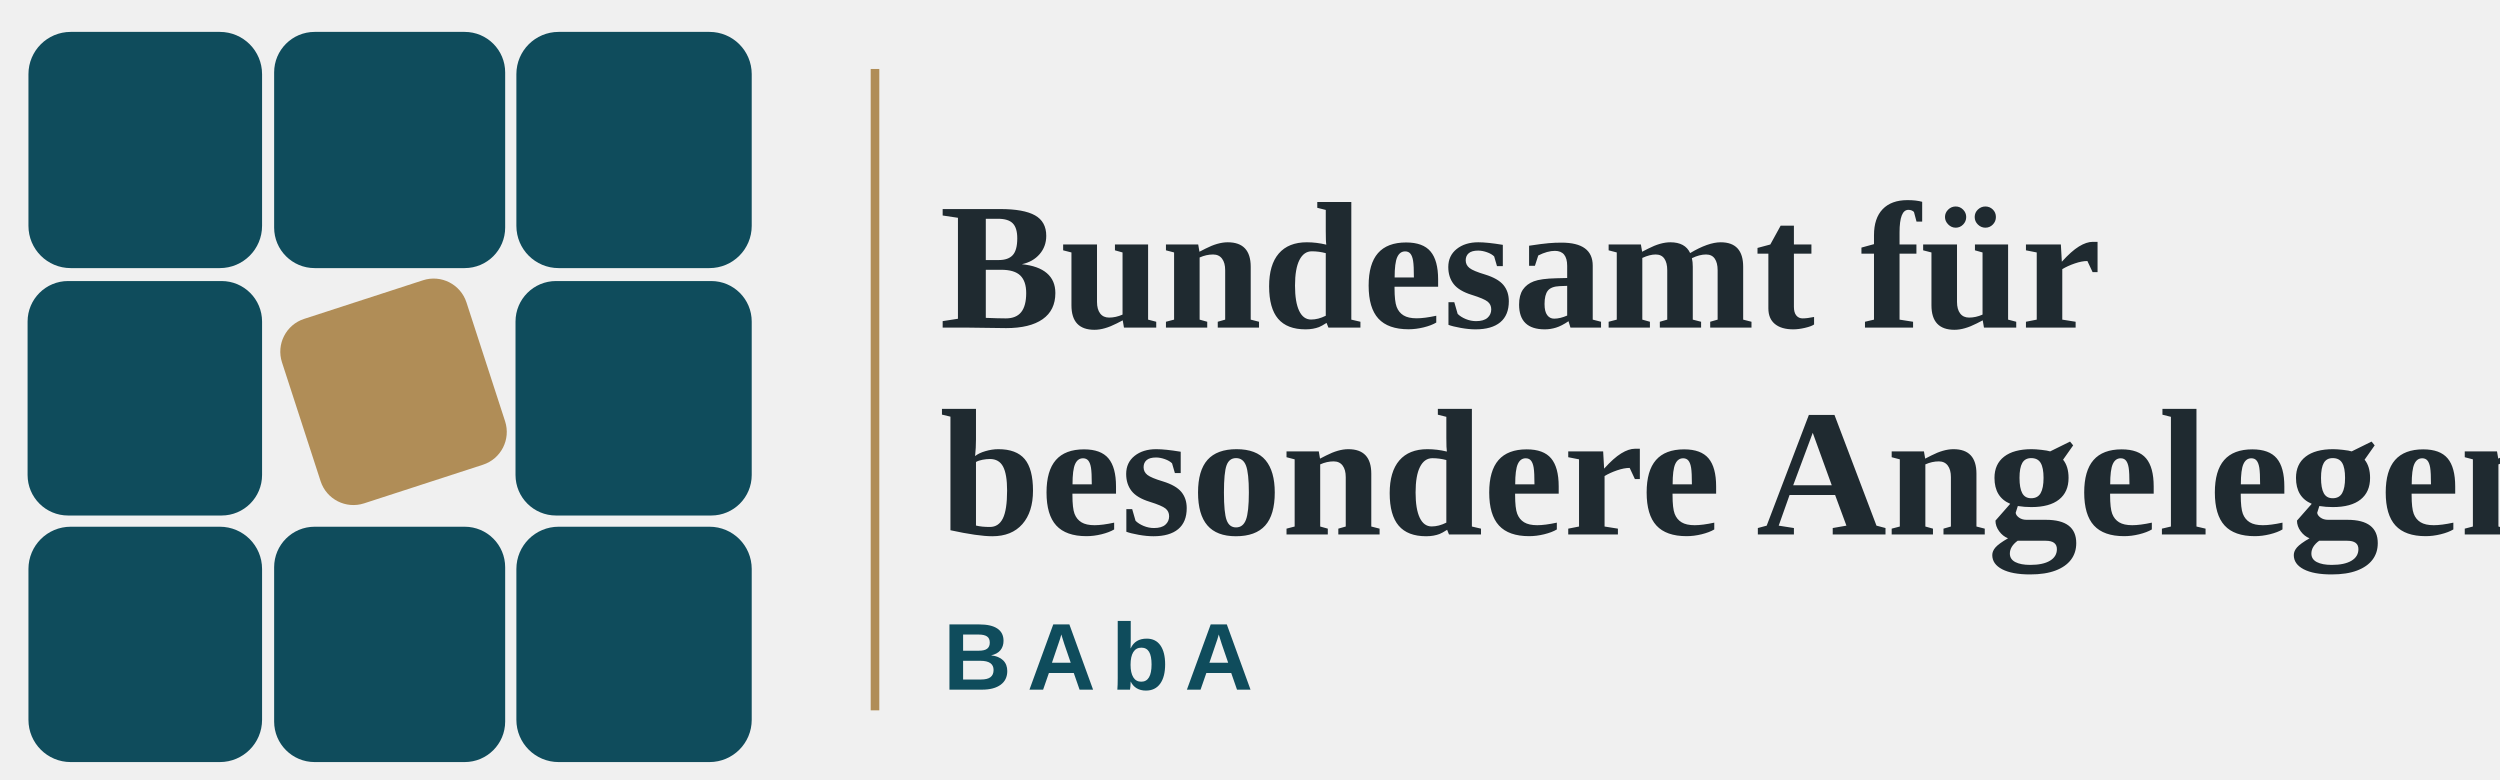
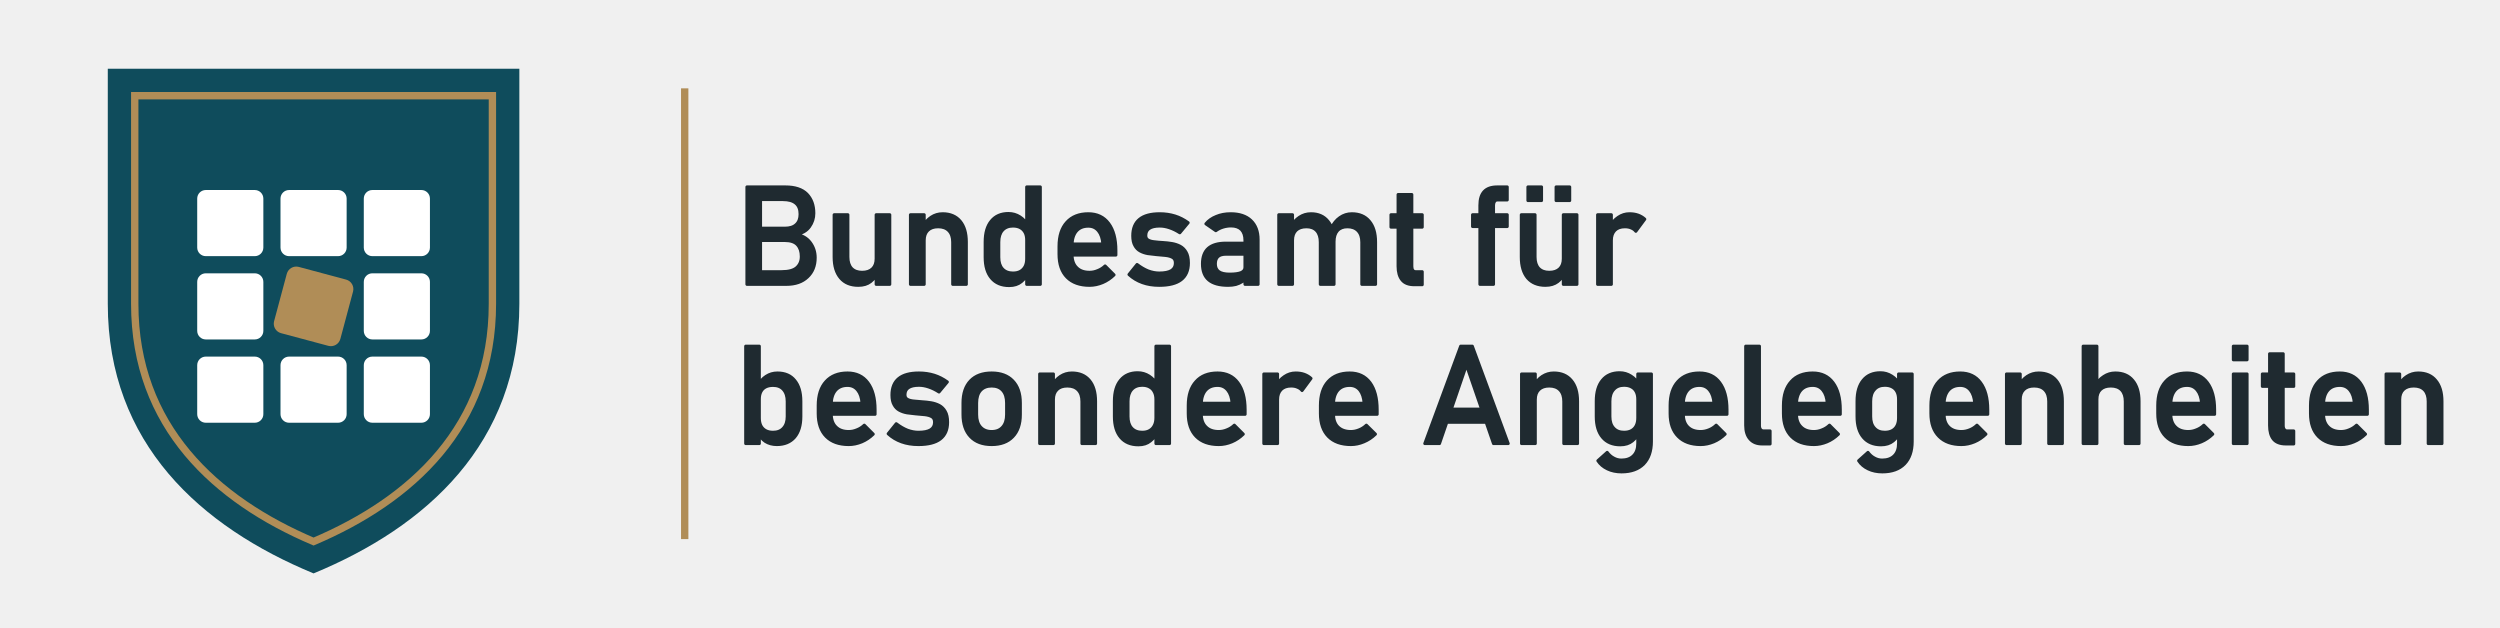
- <svg xmlns="http://www.w3.org/2000/svg" viewBox="0 0 2900 904" width="1450" height="452">
-   <g transform="translate(-60 -60)">
-     <g fill="#0F4C5C">
-       <rect x="93" y="97" width="271" height="274" rx="49" />
-       <rect x="378" y="97" width="268" height="274" rx="47" />
-       <rect x="659" y="97" width="273" height="274" rx="49" />
-       <rect x="92" y="386" width="272" height="272" rx="47" />
-       <rect x="658" y="386" width="274" height="272" rx="47" />
-       <rect x="93" y="671" width="271" height="273" rx="49" />
-       <rect x="378" y="671" width="268" height="273" rx="47" />
-       <rect x="659" y="671" width="273" height="273" rx="49" />
+ <svg xmlns="http://www.w3.org/2000/svg" width="1020" height="256" viewBox="0 0 2041 512" role="img" aria-labelledby="t d">
+   <g id="bildmarke">
+     <path id="schild" d="M88 56H424V248C424 362 348 430 256 468C164 430 88 362 88 248Z" fill="#0F4C5C" />
+     <path id="schild-linie" d="M110 78H402V248C402 348 336 408 256 442C176 408 110 348 110 248Z" fill="none" stroke="#B08D57" stroke-width="6" />
+     <g id="raster" fill="#FFFFFF">
+       <rect id="feld-1" x="161" y="155" width="54" height="54" rx="7" />
+       <rect id="feld-2" x="229" y="155" width="54" height="54" rx="7" />
+       <rect id="feld-3" x="297" y="155" width="54" height="54" rx="7" />
+       <rect id="feld-4" x="161" y="223" width="54" height="54" rx="7" />
+       <rect id="feld-5" x="297" y="223" width="54" height="54" rx="7" />
+       <rect id="feld-6" x="161" y="291" width="54" height="54" rx="7" />
+       <rect id="feld-7" x="229" y="291" width="54" height="54" rx="7" />
+       <rect id="feld-8" x="297" y="291" width="54" height="54" rx="7" />
    </g>
-     <rect x="404" y="402" width="225" height="225" rx="40" fill="#B08D57" transform="rotate(-18 516.5 514.5)" />
+     <g id="sonderfeld">
+       <rect x="228" y="222" width="56" height="56" rx="8" fill="#B08D57" transform="rotate(15 256 250)" />
+     </g>
  </g>
-   <rect x="1010" y="80" width="10" height="744" fill="#B08D57" />
-   <g font-family="'Source Serif 4', Georgia, 'Times New Roman', serif" fill="#1F2A30">
-     <text x="1090" y="380" font-size="210" font-weight="600">Bundesamt für</text>
-     <text x="1090" y="620" font-size="210" font-weight="600">besondere Angelegenheiten</text>
+   <rect id="trennlinie" x="556" y="72" width="6" height="368" fill="#B08D57" />
+   <g id="wortmarke" fill="#1F2A30" stroke="#1F2A30" stroke-width="2.5" stroke-linejoin="round">
+     <path d="M616.4 232L616.4 221.7L638 221.7Q646.8 221.7 650.5 218.3Q654.2 214.9 654.2 209.4L654.2 209.2Q654.2 203.3 651.1 199.8Q647.9 196.2 640.7 196.2L616.4 196.2L616.4 186.2L640.7 186.2Q646.9 186.2 650 183.2Q653.2 180.3 653.2 174.7L653.2 174.7Q653.2 168.7 649.7 165.8Q646.2 162.8 639.2 162.8L616.4 162.8L616.4 152.5L641.2 152.5Q652.9 152.5 658.7 158.3Q664.4 164.2 664.4 174L664.4 174Q664.4 180 660.9 184.9Q657.4 189.9 649.9 191.3Q657.3 192.4 661.4 197.8Q665.5 203.2 665.5 210.2L665.5 210.3Q665.5 220.1 659.2 226Q652.9 232 642.1 232L616.4 232ZM609.8 232L609.8 152.5L620.9 152.5L620.9 232L609.8 232ZM715.3 232L715.3 175.2L726.4 175.2L726.4 232L715.3 232ZM692.2 175.2L692.2 209.7Q692.2 215.7 695.2 219Q698.3 222.2 703.8 222.2Q709.3 222.2 712.3 219.3Q715.3 216.4 715.3 211.1L716 222.9Q714.5 226.8 710.7 229.8Q706.9 232.8 700.7 232.8Q691.3 232.8 686.2 226.8Q681 220.7 681 209.7L681 175.2L692.2 175.2ZM743.3 232L743.3 175.2L754.5 175.2L754.5 232L743.3 232ZM777.8 232L777.8 197.6Q777.8 191.6 774.7 188.3Q771.6 185 765.9 185Q760.5 185 757.5 187.9Q754.5 190.8 754.5 196.1L753.3 185.1Q756 180 760.2 177.2Q764.4 174.4 769.6 174.4Q778.8 174.4 783.9 180.5Q788.9 186.5 788.9 197.5L788.9 232L777.8 232ZM838.2 232L838.2 152.5L849.3 152.5L849.3 232L838.2 232ZM823.9 233Q814.5 233 809.4 226.9Q804.3 220.9 804.3 209.9L804.3 197.4Q804.3 186.3 809.3 180.3Q814.3 174.2 823.3 174.2Q828.4 174.2 832.6 176.9Q836.7 179.5 839.3 184.3L838.2 195.9Q838.2 192.2 836.9 189.7Q835.5 187.1 833.1 185.8Q830.6 184.4 827 184.4Q821.5 184.4 818.4 187.9Q815.4 191.3 815.4 197.5L815.4 209.9Q815.4 216.1 818.4 219.4Q821.5 222.8 827 222.8Q830.6 222.8 833.1 221.4Q835.5 220 836.9 217.4Q838.2 214.8 838.2 211.1L838.9 223.1Q837.4 226.9 833.7 229.9Q829.9 233 823.9 233ZM889.5 232.8Q877.6 232.8 871.1 226.2Q864.6 219.6 864.6 207.4L864.6 201Q864.6 188.3 870.9 181.4Q877.2 174.4 888.5 174.4Q899.2 174.4 905.1 182.3Q911 190.2 911 204.4L911 208.1L872.7 208.1L872.7 199.1L900.4 199.1L900.4 199.1Q899.9 192.2 896.8 188.4Q893.7 184.5 888.5 184.5Q882.2 184.5 878.7 188.6Q875.2 192.8 875.2 200.4L875.2 207.6Q875.2 214.7 879 218.4Q882.7 222.2 889.5 222.2Q892.9 222.2 896.2 220.8Q899.6 219.5 902.2 217L902.2 217L909.5 224.3L909.5 224.3Q905.3 228.4 900.1 230.6Q894.8 232.8 889.5 232.8ZM946.4 232.8Q938.8 232.8 932.7 230.6Q926.5 228.4 921.7 224L921.7 224L928.3 215.8L928.3 215.8Q932.9 219.3 937.4 221.1Q942 222.8 946.4 222.8Q953 222.8 956.3 220.8Q959.6 218.7 959.6 214.6Q959.6 211.4 957.4 210.1Q955.2 208.8 951.6 208.4Q948 208 943.9 207.7Q940.5 207.4 937.1 206.9Q933.7 206.3 930.9 204.8Q928.1 203.3 926.5 200.3Q924.8 197.4 924.8 192.4Q924.8 183.4 930.3 178.9Q935.8 174.4 946.8 174.4Q953.4 174.4 959.2 176.2Q964.9 178 970 181.7L970 181.7L963.2 189.9L963.2 189.9Q959 187.2 954.8 185.8Q950.7 184.4 946.8 184.4Q941.1 184.4 938.2 186.4Q935.4 188.3 935.4 192.2Q935.4 194.8 937.4 195.9Q939.3 197 942.6 197.3Q945.8 197.7 949.5 197.9Q953.1 198.1 956.7 198.7Q960.3 199.3 963.4 200.9Q966.5 202.6 968.3 205.8Q970.2 209 970.2 214.6Q970.2 223.7 964.2 228.3Q958.3 232.8 946.4 232.8ZM1016.4 232L1016.4 196Q1016.4 190.4 1013.5 187.3Q1010.5 184.3 1005 184.3Q1001.7 184.3 998.4 185.3Q995.2 186.3 992.6 188.2L984.5 182.6Q987.7 178.7 993 176.6Q998.2 174.4 1004.7 174.4Q1015.4 174.4 1021.2 179.9Q1027.1 185.5 1027.1 195.5L1027.1 232L1016.4 232ZM1002.6 232.8Q992.1 232.8 986.9 228.5Q981.7 224.2 981.7 215.3Q981.7 206.8 986.4 202.6Q991.2 198.4 1000.8 198.4L1016.9 198.4L1017.7 207.4L1000.9 207.4Q996.5 207.4 994.4 209.3Q992.2 211.3 992.2 215.3Q992.2 219.6 995.1 221.7Q998 223.7 1003.8 223.7Q1010.1 223.7 1013.3 222.4Q1016.4 221 1016.4 218.1L1017.6 226.1Q1016.1 228.4 1013.9 229.9Q1011.7 231.3 1008.9 232.1Q1006.1 232.8 1002.6 232.8ZM1111.8 232L1111.8 197.6Q1111.8 191.6 1108.7 188.3Q1105.6 185 1100 185Q1094.8 185 1091.9 188.2Q1089.1 191.4 1089.1 197.2L1086.8 186.2Q1089.6 180.5 1093.9 177.5Q1098.3 174.4 1103.6 174.4Q1112.9 174.4 1117.9 180.5Q1123 186.5 1123 197.5L1123 232L1111.8 232ZM1044 232L1044 175.2L1055.2 175.2L1055.2 232L1044 232ZM1077.9 232L1077.9 197.6Q1077.9 191.6 1075 188.3Q1072 185 1066.6 185Q1061.1 185 1058.1 187.9Q1055.2 190.8 1055.2 196.1L1054 185.1Q1056.6 180 1060.9 177.2Q1065.1 174.4 1070.3 174.4Q1079.2 174.4 1084.1 180.5Q1089.1 186.5 1089.1 197.5L1089.1 232L1077.9 232ZM1154.7 232.3Q1147.7 232.3 1144.6 228.4Q1141.4 224.5 1141.4 217.2L1141.4 158.7L1152.6 158.7L1152.6 217.3Q1152.6 219.4 1153.4 220.5Q1154.2 221.7 1155.8 221.7L1161.1 221.7L1161.1 232.3L1154.7 232.3ZM1135.6 185.3L1135.6 175.2L1161.1 175.2L1161.1 185.3L1135.6 185.3ZM1208.2 232L1208.2 167.5Q1208.2 160 1211.6 156.3Q1215.1 152.5 1222.3 152.5L1230.5 152.5L1230.5 163.1L1222.6 163.1Q1220.9 163.1 1220.1 164.4Q1219.3 165.7 1219.3 167.4L1219.3 232L1208.2 232ZM1202.2 184.8L1202.2 175.2L1230.5 175.2L1230.5 184.8L1202.2 184.8ZM1276.3 232L1276.3 175.2L1287.4 175.2L1287.4 232L1276.3 232ZM1253.2 175.2L1253.2 209.7Q1253.2 215.7 1256.2 219Q1259.3 222.2 1264.8 222.2Q1270.3 222.2 1273.3 219.3Q1276.3 216.4 1276.3 211.1L1277 222.9Q1275.5 226.8 1271.7 229.8Q1267.8 232.8 1261.7 232.8Q1252.3 232.8 1247.1 226.8Q1242 220.7 1242 209.7L1242 175.2L1253.2 175.2ZM1270.4 163.6L1270.4 152.5L1281.5 152.5L1281.5 163.6L1270.4 163.6ZM1247.4 163.6L1247.4 152.5L1258.5 152.5L1258.5 163.6L1247.4 163.6ZM1304.3 232L1304.3 175.2L1315.5 175.2L1315.5 232L1304.3 232ZM1335.5 188.7Q1334.1 186.9 1331.8 186Q1329.6 185 1326.6 185Q1321.3 185 1318.4 187.9Q1315.5 190.9 1315.5 196.1L1314.3 185.1Q1316.9 180.1 1321.1 177.3Q1325.3 174.4 1330.3 174.4Q1334.2 174.4 1337.3 175.5Q1340.5 176.7 1342.8 178.8L1335.5 188.7Z" />
+     <path d="M634.2 362.8Q628.9 362.8 624.9 360.3Q621 357.7 619.1 353.1L619.9 341.2Q619.9 344.9 621.2 347.5Q622.5 350 625 351.4Q627.5 352.8 631.1 352.8Q636.6 352.8 639.6 349.4Q642.7 346 642.7 339.9L642.7 327.6Q642.7 321.4 639.6 317.9Q636.6 314.5 631.1 314.5Q627.5 314.5 625 315.8Q622.5 317.1 621.2 319.6Q619.9 322.1 619.9 325.7L618.8 314.8Q621.3 309.8 625.5 307.1Q629.6 304.4 634.7 304.4Q643.9 304.4 648.8 310.5Q653.8 316.5 653.8 327.5L653.8 339.9Q653.8 350.8 648.7 356.8Q643.5 362.8 634.2 362.8ZM608.8 362L608.8 282.5L619.9 282.5L619.9 362L608.8 362ZM692.9 362.8Q681 362.8 674.5 356.2Q668 349.6 668 337.4L668 331Q668 318.3 674.3 311.4Q680.6 304.4 691.9 304.4Q702.6 304.4 708.5 312.3Q714.4 320.2 714.4 334.4L714.4 338.1L676.1 338.1L676.1 329.1L703.8 329.1L703.8 329.1Q703.3 322.2 700.2 318.4Q697.1 314.5 691.9 314.5Q685.6 314.5 682.1 318.6Q678.6 322.8 678.6 330.4L678.6 337.6Q678.6 344.7 682.4 348.4Q686.1 352.2 692.9 352.2Q696.3 352.2 699.6 350.8Q703 349.5 705.6 347L705.6 347L712.9 354.3L712.9 354.3Q708.7 358.4 703.5 360.6Q698.2 362.8 692.9 362.8ZM749.8 362.8Q742.2 362.8 736.1 360.6Q729.9 358.4 725.1 354L725.1 354L731.7 345.8L731.7 345.8Q736.3 349.3 740.8 351.1Q745.4 352.8 749.8 352.8Q756.4 352.8 759.7 350.8Q763 348.7 763 344.6Q763 341.4 760.8 340.1Q758.6 338.8 755 338.4Q751.4 338 747.3 337.7Q743.9 337.4 740.5 336.9Q737.1 336.3 734.3 334.8Q731.5 333.3 729.9 330.3Q728.2 327.4 728.2 322.4Q728.2 313.4 733.7 308.9Q739.2 304.4 750.2 304.4Q756.8 304.4 762.6 306.2Q768.3 308 773.4 311.7L773.4 311.7L766.6 319.9L766.6 319.9Q762.4 317.2 758.2 315.8Q754.1 314.4 750.2 314.4Q744.5 314.4 741.6 316.4Q738.8 318.3 738.8 322.2Q738.8 324.8 740.8 325.9Q742.7 327 746 327.3Q749.2 327.7 752.9 327.9Q756.5 328.1 760.1 328.7Q763.7 329.3 766.8 330.9Q769.9 332.6 771.7 335.8Q773.6 339 773.6 344.6Q773.6 353.7 767.6 358.3Q761.7 362.8 749.8 362.8ZM809.6 362.8Q798.4 362.8 792.3 356.3Q786.2 349.9 786.2 338.1L786.2 328.9Q786.2 317.2 792.3 310.8Q798.4 304.4 809.6 304.4Q820.7 304.4 826.8 310.8Q833 317.2 833 328.9L833 338.3Q833 350 826.8 356.4Q820.7 362.8 809.6 362.8ZM809.6 352.2Q815.4 352.2 818.6 348.5Q821.8 344.9 821.8 338.3L821.8 328.9Q821.8 322.2 818.6 318.6Q815.4 315 809.6 315Q803.8 315 800.5 318.6Q797.3 322.2 797.3 328.9L797.3 338.3Q797.3 344.9 800.5 348.5Q803.8 352.2 809.6 352.2ZM848.8 362L848.8 305.2L860 305.2L860 362L848.8 362ZM883.3 362L883.3 327.6Q883.3 321.6 880.2 318.3Q877.1 315 871.4 315Q865.9 315 863 317.9Q860 320.8 860 326.1L858.8 315.1Q861.5 310 865.7 307.2Q869.9 304.4 875.1 304.4Q884.3 304.4 889.4 310.5Q894.4 316.5 894.4 327.5L894.4 362L883.3 362ZM943.7 362L943.7 282.5L954.8 282.5L954.8 362L943.7 362ZM929.4 363Q920 363 914.9 356.9Q909.8 350.9 909.8 339.9L909.8 327.4Q909.8 316.3 914.8 310.3Q919.8 304.2 928.8 304.2Q933.9 304.2 938.1 306.9Q942.2 309.5 944.8 314.3L943.7 325.9Q943.7 322.2 942.3 319.7Q941 317.1 938.5 315.8Q936.1 314.4 932.5 314.4Q927 314.4 923.9 317.9Q920.9 321.3 920.9 327.5L920.9 339.9Q920.9 346.1 923.9 349.4Q927 352.8 932.5 352.8Q936.1 352.8 938.5 351.4Q941 350 942.3 347.4Q943.7 344.8 943.7 341.1L944.4 353.1Q942.9 356.9 939.1 359.9Q935.4 363 929.4 363ZM995 362.8Q983.1 362.8 976.6 356.2Q970.1 349.6 970.1 337.4L970.1 331Q970.1 318.3 976.4 311.4Q982.6 304.4 994 304.4Q1004.7 304.4 1010.6 312.3Q1016.5 320.2 1016.5 334.4L1016.5 338.1L978.2 338.1L978.2 329.1L1005.9 329.1L1005.9 329.1Q1005.4 322.2 1002.3 318.4Q999.2 314.5 994 314.5Q987.7 314.5 984.2 318.6Q980.7 322.8 980.7 330.4L980.7 337.6Q980.7 344.7 984.5 348.4Q988.2 352.2 995 352.2Q998.4 352.2 1001.7 350.8Q1005.1 349.5 1007.7 347L1007.7 347L1015 354.3L1015 354.3Q1010.8 358.4 1005.6 360.6Q1000.3 362.8 995 362.8ZM1031.8 362L1031.8 305.2L1043 305.2L1043 362L1031.8 362ZM1063 318.7Q1061.6 316.9 1059.3 316Q1057.1 315 1054.1 315Q1048.8 315 1045.9 317.9Q1043 320.9 1043 326.1L1041.8 315.1Q1044.4 310.1 1048.6 307.3Q1052.8 304.4 1057.8 304.4Q1061.7 304.4 1064.8 305.5Q1068 306.7 1070.3 308.8L1063 318.7ZM1102.9 362.8Q1091 362.8 1084.5 356.2Q1078 349.6 1078 337.4L1078 331Q1078 318.3 1084.2 311.4Q1090.5 304.4 1101.9 304.4Q1112.6 304.4 1118.5 312.3Q1124.3 320.2 1124.3 334.4L1124.3 338.1L1086.1 338.1L1086.1 329.1L1113.7 329.1L1113.7 329.1Q1113.2 322.2 1110.2 318.4Q1107.1 314.5 1101.9 314.5Q1095.6 314.5 1092.1 318.6Q1088.6 322.8 1088.6 330.4L1088.6 337.6Q1088.6 344.7 1092.3 348.4Q1096.1 352.2 1102.9 352.2Q1106.2 352.2 1109.6 350.8Q1112.9 349.5 1115.5 347L1115.5 347L1122.9 354.3L1122.9 354.3Q1118.7 358.4 1113.4 360.6Q1108.2 362.8 1102.9 362.8ZM1163.2 362L1192.5 282.5L1202 282.5L1231.3 362L1219.3 362L1197.2 297.9L1175.2 362L1163.2 362ZM1176.7 344.6L1176.7 333.9L1218.5 333.9L1218.5 344.6L1176.7 344.6ZM1242.2 362L1242.2 305.2L1253.4 305.2L1253.4 362L1242.2 362ZM1276.7 362L1276.7 327.6Q1276.7 321.6 1273.6 318.3Q1270.5 315 1264.8 315Q1259.4 315 1256.4 317.9Q1253.4 320.8 1253.4 326.1L1252.3 315.1Q1254.9 310 1259.1 307.2Q1263.4 304.4 1268.5 304.4Q1277.7 304.4 1282.8 310.5Q1287.9 316.5 1287.9 327.5L1287.9 362L1276.7 362ZM1323.8 385.1Q1317.4 385.1 1312.4 382.7Q1307.3 380.3 1304.5 376L1304.5 376L1312.1 369.2L1312.1 369.2Q1314.3 372.2 1317.3 373.8Q1320.3 375.5 1323.7 375.5Q1330.1 375.5 1333.6 371.9Q1337.1 368.4 1337.1 361.9L1337.1 305.2L1348.2 305.2L1348.2 360.3Q1348.2 372.1 1341.9 378.6Q1335.5 385.1 1323.8 385.1ZM1322.8 363Q1313.4 363 1308.3 356.9Q1303.2 350.9 1303.2 339.9L1303.2 327.4Q1303.2 316.3 1308.2 310.3Q1313.2 304.2 1322.3 304.2Q1327.3 304.2 1331.5 306.9Q1335.7 309.5 1338.2 314.3L1337.1 325.9Q1337.1 322.2 1335.8 319.7Q1334.5 317.1 1332 315.8Q1329.5 314.4 1325.9 314.4Q1320.4 314.4 1317.4 317.9Q1314.3 321.3 1314.3 327.5L1314.3 339.9Q1314.3 346.1 1317.4 349.4Q1320.4 352.8 1325.9 352.8Q1329.5 352.8 1332 351.4Q1334.5 350 1335.8 347.4Q1337.1 344.8 1337.1 341.1L1337.8 353.1Q1336.3 356.9 1332.6 359.9Q1328.8 363 1322.8 363ZM1388.4 362.8Q1376.6 362.8 1370.1 356.2Q1363.5 349.6 1363.5 337.4L1363.5 331Q1363.5 318.3 1369.8 311.4Q1376.1 304.4 1387.4 304.4Q1398.2 304.4 1404 312.3Q1409.9 320.2 1409.9 334.4L1409.9 338.1L1371.6 338.1L1371.6 329.1L1399.3 329.1L1399.3 329.1Q1398.8 322.2 1395.7 318.4Q1392.6 314.5 1387.4 314.5Q1381.2 314.5 1377.7 318.6Q1374.2 322.8 1374.2 330.4L1374.2 337.6Q1374.2 344.7 1377.9 348.4Q1381.6 352.2 1388.4 352.2Q1391.8 352.2 1395.2 350.8Q1398.5 349.5 1401.1 347L1401.1 347L1408.4 354.3L1408.4 354.3Q1404.2 358.4 1399 360.6Q1393.7 362.8 1388.4 362.8ZM1436.4 282.5L1436.4 347.3Q1436.4 349.4 1437.3 350.5Q1438.2 351.7 1439.8 351.7L1445.1 351.7L1445.1 362.3L1438.5 362.3Q1432.2 362.3 1428.7 358.3Q1425.2 354.4 1425.2 347.2L1425.2 282.5L1436.4 282.5ZM1480.9 362.8Q1469 362.8 1462.5 356.2Q1456 349.6 1456 337.4L1456 331Q1456 318.3 1462.3 311.4Q1468.5 304.4 1479.9 304.4Q1490.6 304.4 1496.5 312.3Q1502.4 320.2 1502.4 334.4L1502.4 338.1L1464.1 338.1L1464.1 329.1L1491.8 329.1L1491.8 329.1Q1491.3 322.2 1488.2 318.4Q1485.1 314.5 1479.9 314.5Q1473.6 314.5 1470.1 318.6Q1466.6 322.8 1466.6 330.4L1466.6 337.6Q1466.6 344.7 1470.4 348.4Q1474.1 352.2 1480.9 352.2Q1484.3 352.2 1487.6 350.8Q1491 349.5 1493.6 347L1493.6 347L1500.9 354.3L1500.9 354.3Q1496.7 358.4 1491.5 360.6Q1486.2 362.8 1480.9 362.8ZM1536.7 385.1Q1530.3 385.1 1525.3 382.7Q1520.2 380.3 1517.4 376L1517.4 376L1525 369.2L1525 369.2Q1527.2 372.2 1530.2 373.8Q1533.2 375.5 1536.6 375.5Q1543 375.5 1546.5 371.9Q1550 368.4 1550 361.9L1550 305.2L1561.1 305.2L1561.1 360.3Q1561.1 372.1 1554.8 378.6Q1548.4 385.1 1536.7 385.1ZM1535.7 363Q1526.3 363 1521.2 356.9Q1516.1 350.9 1516.1 339.9L1516.1 327.4Q1516.1 316.3 1521.1 310.3Q1526.1 304.2 1535.2 304.2Q1540.2 304.2 1544.4 306.9Q1548.6 309.5 1551.1 314.3L1550 325.9Q1550 322.2 1548.7 319.7Q1547.4 317.1 1544.9 315.8Q1542.4 314.4 1538.8 314.4Q1533.3 314.4 1530.3 317.9Q1527.2 321.3 1527.2 327.5L1527.2 339.9Q1527.2 346.1 1530.3 349.4Q1533.3 352.8 1538.8 352.8Q1542.4 352.8 1544.9 351.4Q1547.4 350 1548.7 347.4Q1550 344.8 1550 341.1L1550.7 353.1Q1549.2 356.9 1545.5 359.9Q1541.7 363 1535.7 363ZM1601.3 362.8Q1589.5 362.8 1583 356.2Q1576.4 349.6 1576.4 337.4L1576.4 331Q1576.4 318.3 1582.7 311.4Q1589 304.4 1600.3 304.4Q1611.1 304.4 1616.9 312.3Q1622.8 320.2 1622.8 334.4L1622.8 338.1L1584.5 338.1L1584.5 329.1L1612.2 329.1L1612.2 329.1Q1611.7 322.2 1608.6 318.4Q1605.5 314.5 1600.3 314.5Q1594.1 314.5 1590.6 318.6Q1587.1 322.8 1587.1 330.4L1587.1 337.6Q1587.1 344.7 1590.8 348.4Q1594.5 352.2 1601.3 352.2Q1604.7 352.2 1608.1 350.8Q1611.4 349.5 1614 347L1614 347L1621.3 354.3L1621.3 354.3Q1617.1 358.4 1611.9 360.6Q1606.6 362.8 1601.3 362.8ZM1638.1 362L1638.1 305.2L1649.3 305.2L1649.3 362L1638.1 362ZM1672.6 362L1672.6 327.6Q1672.6 321.6 1669.5 318.3Q1666.4 315 1660.7 315Q1655.2 315 1652.3 317.9Q1649.3 320.8 1649.3 326.1L1648.1 315.1Q1650.8 310 1655 307.2Q1659.2 304.4 1664.4 304.4Q1673.6 304.4 1678.7 310.5Q1683.7 316.5 1683.7 327.5L1683.7 362L1672.6 362ZM1700.7 362L1700.7 282.5L1711.9 282.5L1711.9 362L1700.7 362ZM1735.1 362L1735.1 327.6Q1735.1 321.6 1732.1 318.3Q1729 315 1723.3 315Q1717.8 315 1714.8 317.9Q1711.9 320.7 1711.9 325.9L1710.7 315Q1713.3 309.9 1717.6 307.2Q1721.8 304.4 1726.9 304.4Q1736.2 304.4 1741.2 310.5Q1746.3 316.5 1746.3 327.5L1746.3 362L1735.1 362ZM1786.5 362.8Q1774.6 362.8 1768.1 356.2Q1761.6 349.6 1761.6 337.4L1761.6 331Q1761.6 318.3 1767.9 311.4Q1774.1 304.4 1785.5 304.4Q1796.2 304.4 1802.1 312.3Q1808 320.2 1808 334.4L1808 338.1L1769.7 338.1L1769.7 329.1L1797.4 329.1L1797.4 329.1Q1796.9 322.2 1793.8 318.4Q1790.7 314.5 1785.5 314.5Q1779.2 314.5 1775.7 318.6Q1772.2 322.8 1772.2 330.4L1772.2 337.6Q1772.2 344.7 1776 348.4Q1779.7 352.2 1786.5 352.2Q1789.9 352.2 1793.2 350.8Q1796.6 349.5 1799.2 347L1799.2 347L1806.5 354.3L1806.5 354.3Q1802.3 358.4 1797.1 360.6Q1791.8 362.8 1786.5 362.8ZM1823.3 293.6L1823.3 282.5L1834.5 282.5L1834.5 293.6L1823.3 293.6ZM1823.3 362L1823.3 305.2L1834.5 305.2L1834.5 362L1823.3 362ZM1866.2 362.3Q1859.2 362.3 1856 358.4Q1852.9 354.5 1852.9 347.2L1852.9 288.7L1864 288.7L1864 347.3Q1864 349.4 1864.9 350.5Q1865.7 351.7 1867.3 351.7L1872.6 351.7L1872.6 362.3L1866.2 362.3ZM1847 315.3L1847 305.2L1872.6 305.2L1872.6 315.3L1847 315.3ZM1911.2 362.8Q1899.3 362.8 1892.8 356.2Q1886.3 349.6 1886.3 337.4L1886.3 331Q1886.3 318.3 1892.6 311.4Q1898.8 304.4 1910.2 304.4Q1920.9 304.4 1926.8 312.3Q1932.7 320.2 1932.7 334.4L1932.7 338.1L1894.4 338.1L1894.4 329.1L1922.1 329.1L1922.1 329.1Q1921.6 322.2 1918.5 318.4Q1915.4 314.5 1910.2 314.5Q1903.9 314.5 1900.4 318.6Q1896.9 322.8 1896.9 330.4L1896.9 337.6Q1896.9 344.7 1900.7 348.4Q1904.4 352.2 1911.2 352.2Q1914.6 352.2 1917.9 350.8Q1921.2 349.5 1923.9 347L1923.9 347L1931.2 354.3L1931.2 354.3Q1927 358.4 1921.7 360.6Q1916.5 362.8 1911.2 362.8ZM1948 362L1948 305.2L1959.1 305.2L1959.1 362L1948 362ZM1982.4 362L1982.4 327.6Q1982.4 321.6 1979.4 318.3Q1976.3 315 1970.6 315Q1965.1 315 1962.1 317.9Q1959.1 320.8 1959.1 326.1L1958 315.1Q1960.6 310 1964.9 307.2Q1969.1 304.4 1974.2 304.4Q1983.5 304.4 1988.5 310.5Q1993.6 316.5 1993.6 327.5L1993.6 362L1982.4 362Z" />
  </g>
-   <text x="1094" y="800" font-family="'Source Sans 3', Arial, sans-serif" font-size="110" letter-spacing="18" fill="#0F4C5C" font-weight="600">BAbA</text>
</svg>
